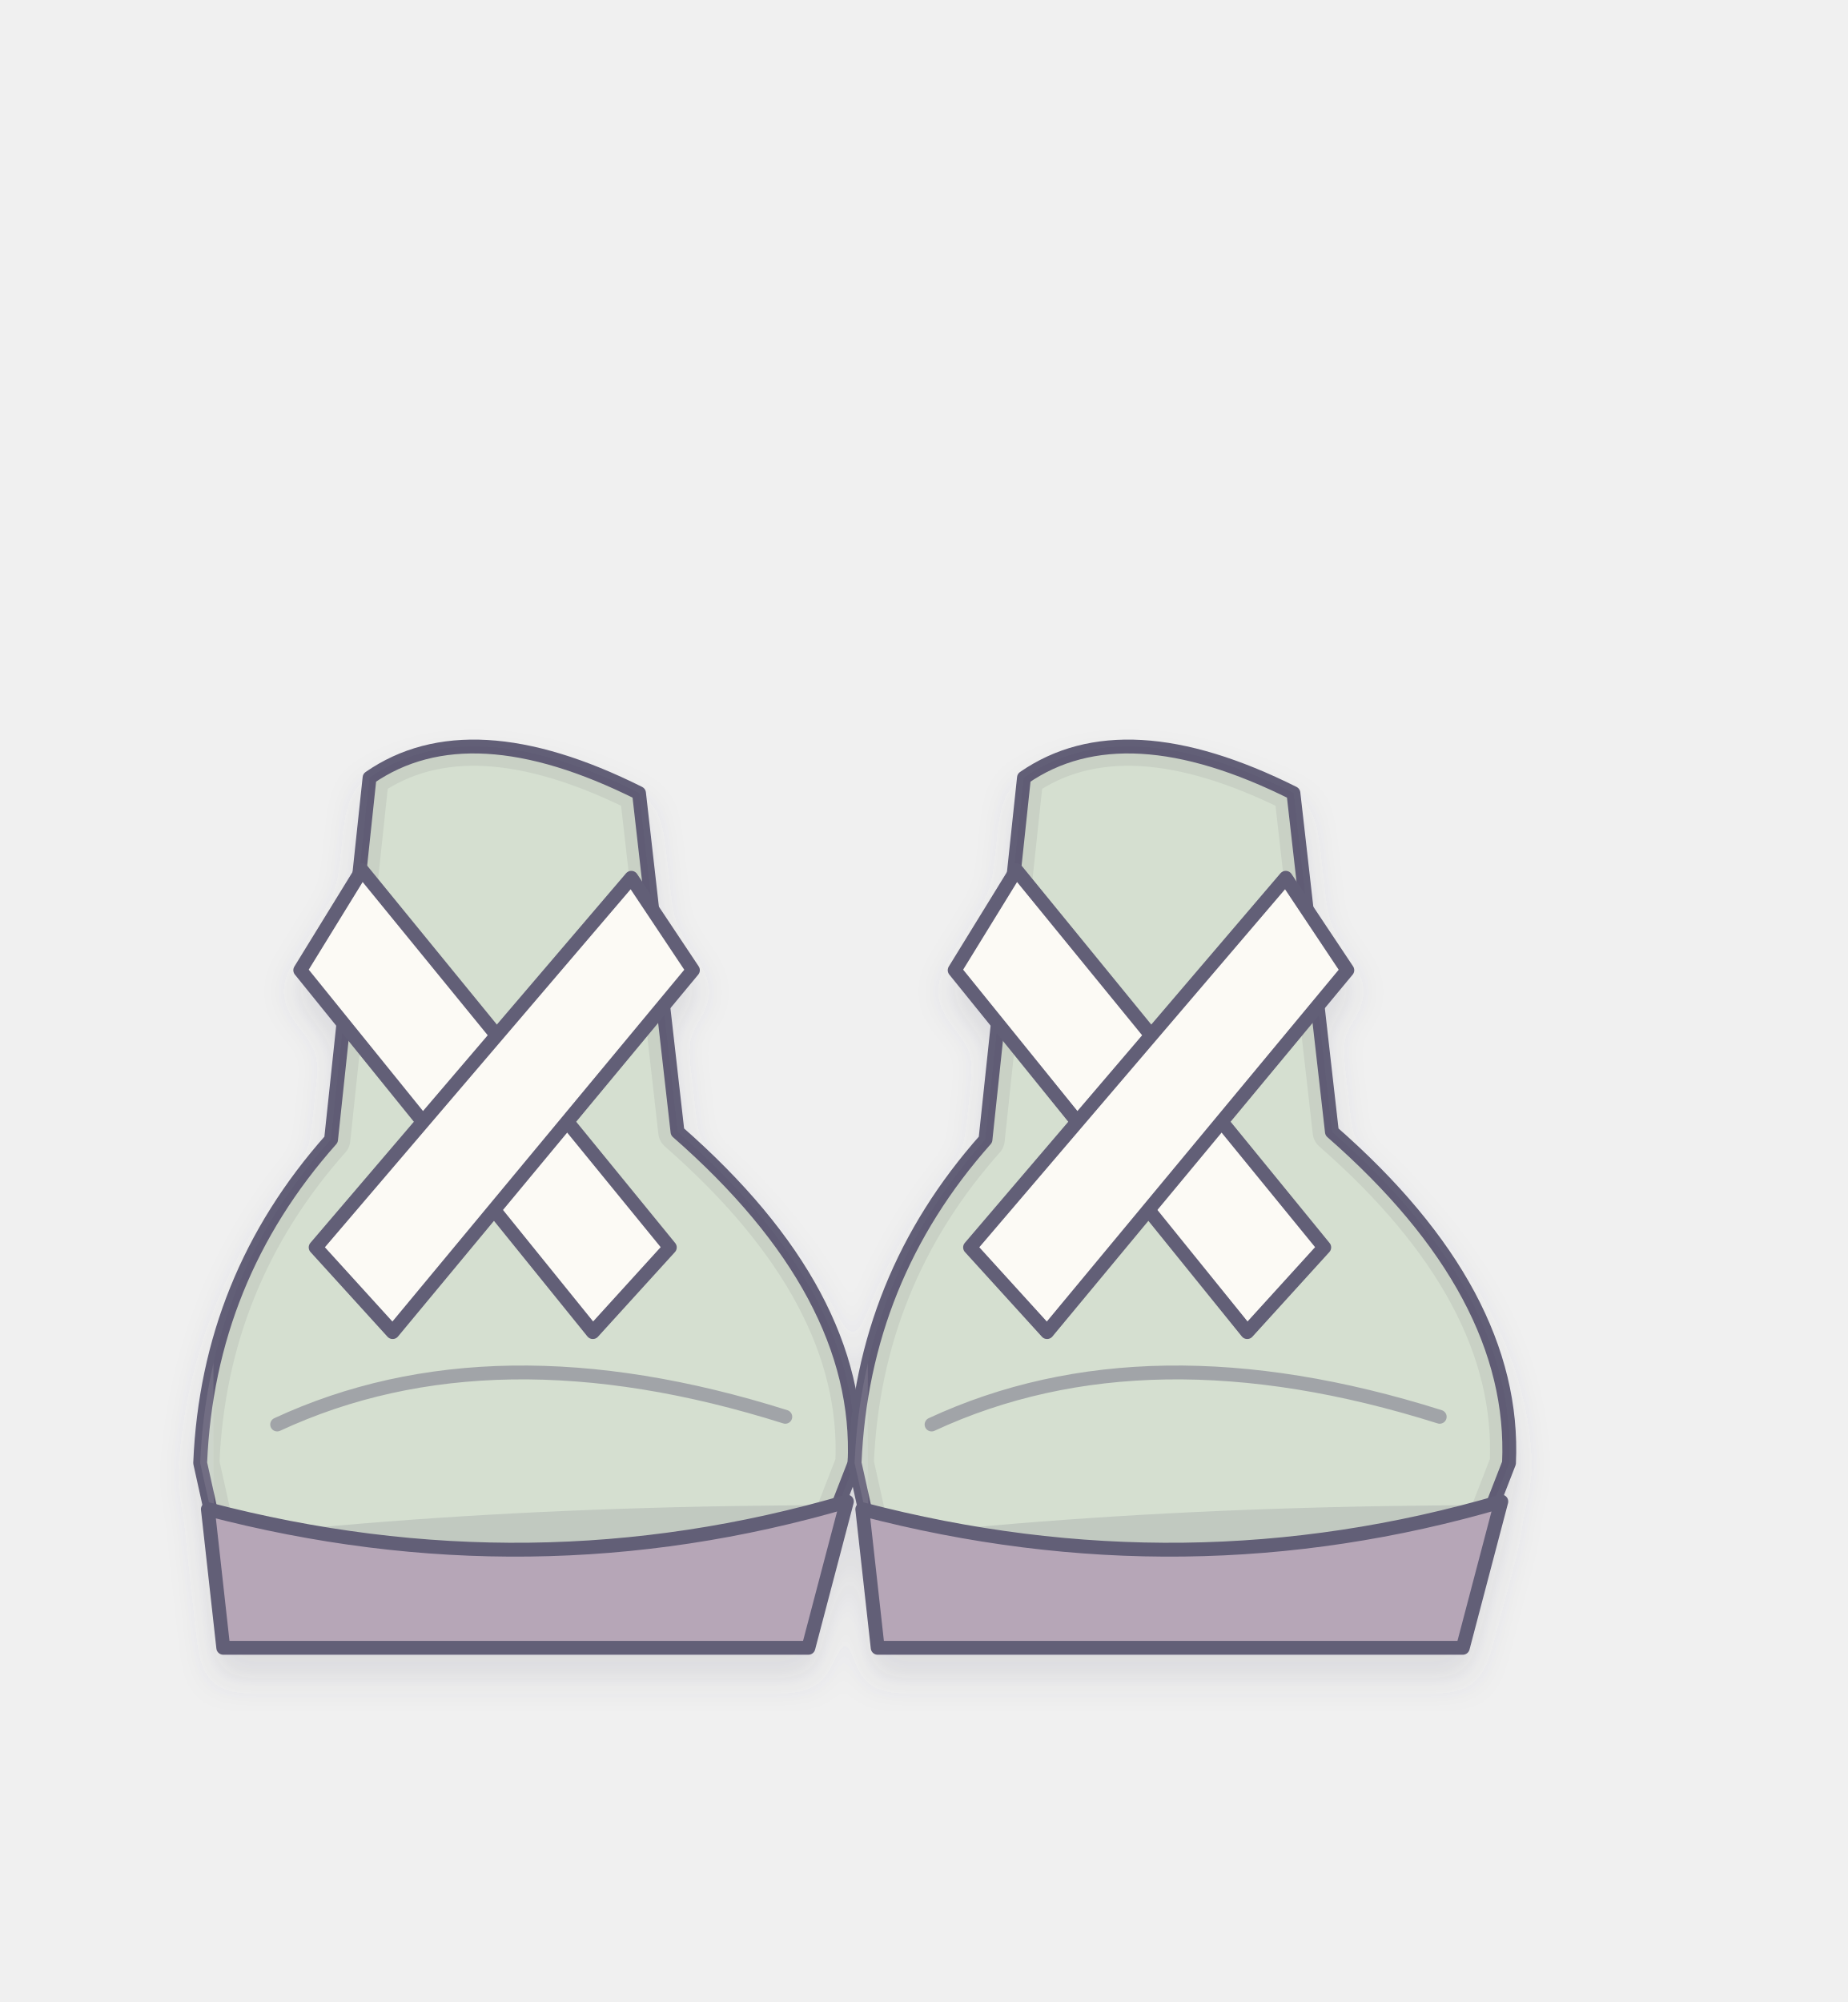
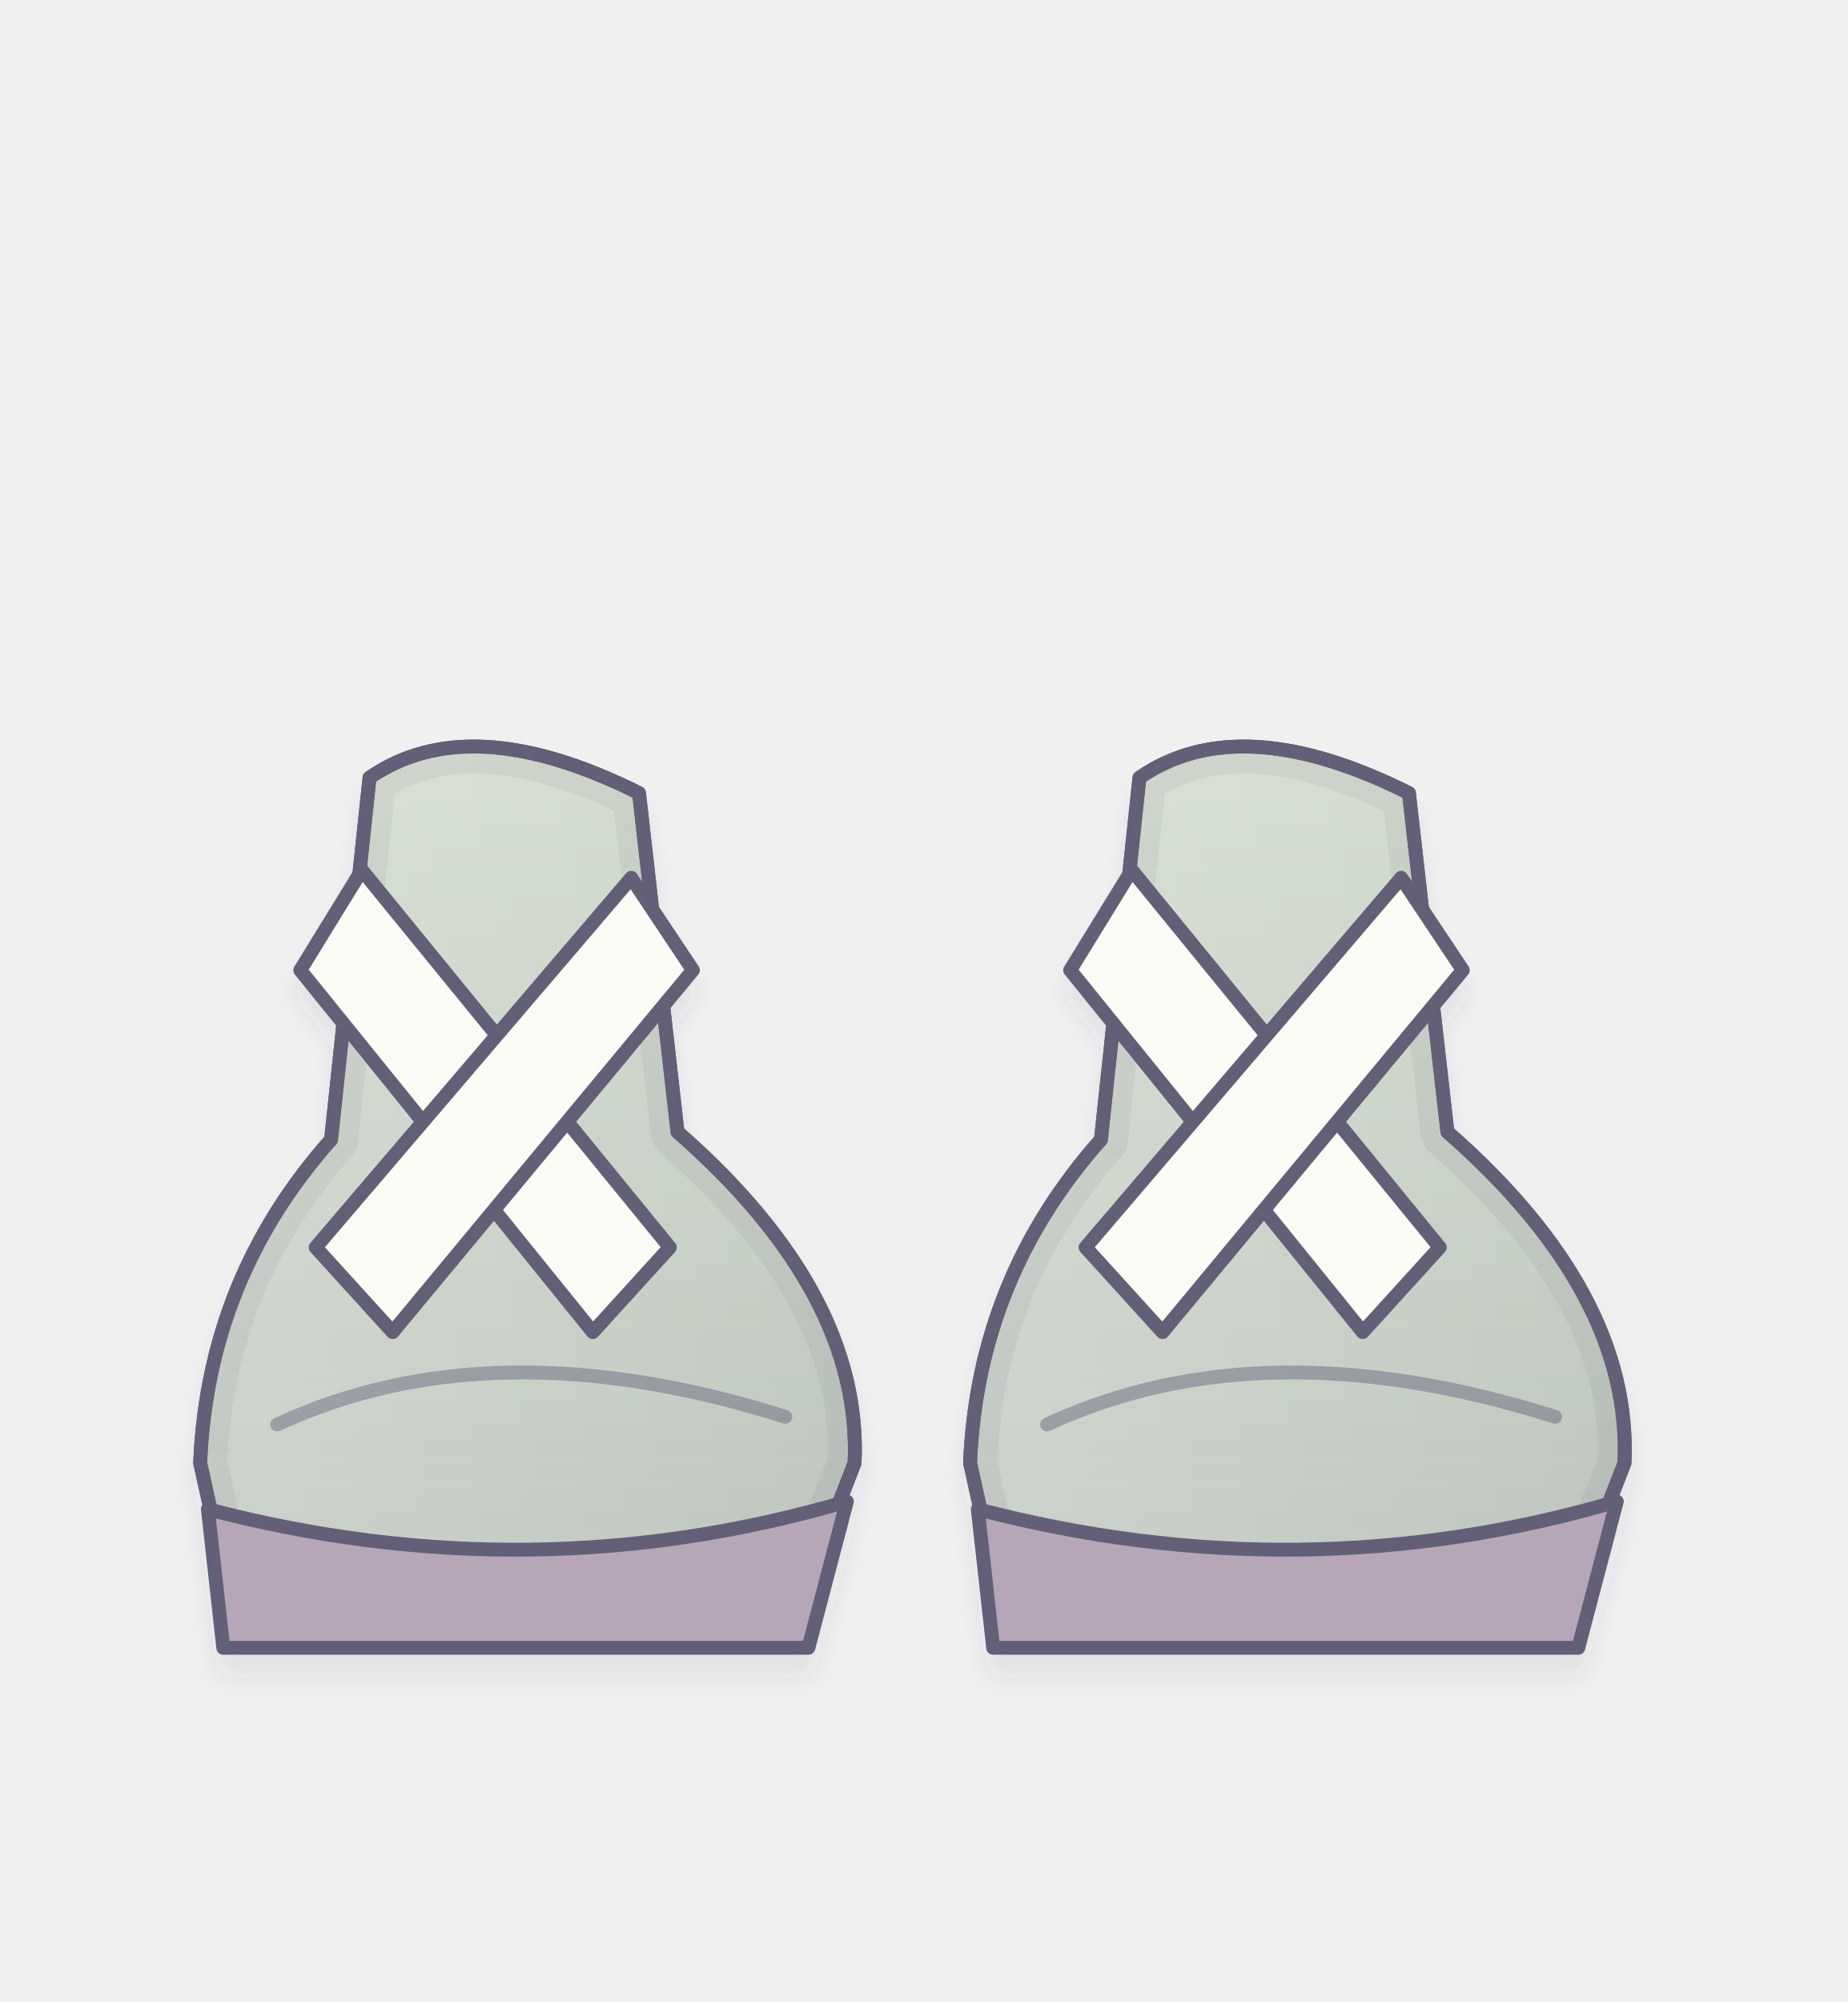
<svg xmlns="http://www.w3.org/2000/svg" viewBox="0 0 240 260">
  <defs>
+     <linearGradient id="cel-fall" gradientUnits="userSpaceOnUse" x1="0" y1="70" x2="0" y2="222">
+       <stop offset="0" stop-color="#55506D" stop-opacity="0" />
+       <stop offset="1" stop-color="#55506D" stop-opacity=".2" />
+     </linearGradient>
+     <linearGradient id="cel-side" gradientUnits="userSpaceOnUse" x1="104" y1="0" x2="196" y2="0">
+       <stop offset="0" stop-color="#55506D" stop-opacity="0" />
+       <stop offset="1" stop-color="#55506D" stop-opacity=".17" />
+     </linearGradient>
+     <linearGradient id="cel-top" gradientUnits="userSpaceOnUse" x1="0" y1="30" x2="0" y2="108">
+       <stop offset="0" stop-color="#FFFFFF" stop-opacity=".28" />
+       <stop offset="1" stop-color="#FFFFFF" stop-opacity="0" />
+     </linearGradient>
+     <linearGradient id="cel-left" gradientUnits="userSpaceOnUse" x1="36" y1="0" x2="112" y2="0">
+       <stop offset="0" stop-color="#FFFFFF" stop-opacity=".18" />
+       <stop offset="1" stop-color="#FFFFFF" stop-opacity="0" />
+     </linearGradient>
    <filter id="soft-shadow" x="-25%" y="-25%" width="150%" height="150%">
-       <feDropShadow dx="0" dy="3" stdDeviation="2.2" flood-color="#55506D" flood-opacity=".14" />
+       <feDropShadow dx="0" dy="3" stdDeviation="1.4" flood-color="#55506D" flood-opacity=".08" />
    </filter>
  </defs>
  <g filter="url(#soft-shadow)" stroke="#625E77" stroke-width="1.8" stroke-linecap="round" stroke-linejoin="round">
+     <g data-garment-layer="lining-back">
+       <g transform="translate(100 0)">
+         <path d="M48 101Q61 92 83 103L88 147Q112 168 111 190L104 208H30L26 190Q27 166 43 148Z" fill="#D5DFD0" />
+         <defs>
+           <clipPath id="cel-2">
+             <path d="M48 101Q61 92 83 103L88 147Q112 168 111 190L104 208H30L26 190Q27 166 43 148Z" />
+           </clipPath>
+         </defs>
+         <g clip-path="url(#cel-2)" stroke="none">
+           <rect width="240" height="260" fill="url(#cel-fall)" />
+           <rect width="240" height="260" fill="url(#cel-side)" />
+           <rect width="240" height="260" fill="url(#cel-top)" />
+           <rect width="240" height="260" fill="url(#cel-left)" />
+           <path d="M48 101Q61 92 83 103L88 147Q112 168 111 190L104 208H30L26 190Q27 166 43 148Z" fill="none" stroke="#4A4356" stroke-width="7" opacity=".07" />
+           <path d="M218 0H240V260H218Z" fill="#FFFFFF" opacity=".10" />
+         </g>
+       </g>
+     </g>
+     <g data-garment-layer="lining-back">
+       <g transform="translate(0 0)">
+         <path d="M48 101Q61 92 83 103L88 147Q112 168 111 190L104 208H30L26 190Q27 166 43 148Z" fill="#D5DFD0" />
+         <defs>
+           <clipPath id="cel-1">
+             <path d="M48 101Q61 92 83 103L88 147Q112 168 111 190L104 208H30L26 190Q27 166 43 148Z" />
+           </clipPath>
+         </defs>
+         <g clip-path="url(#cel-1)" stroke="none">
+           <rect width="240" height="260" fill="url(#cel-fall)" />
+           <rect width="240" height="260" fill="url(#cel-side)" />
+           <rect width="240" height="260" fill="url(#cel-top)" />
+           <rect width="240" height="260" fill="url(#cel-left)" />
+           <path d="M48 101Q61 92 83 103L88 147Q112 168 111 190L104 208H30L26 190Q27 166 43 148Z" fill="none" stroke="#4A4356" stroke-width="7" opacity=".07" />
+           <path d="M218 0H240V260H218Z" fill="#FFFFFF" opacity=".10" />
+         </g>
+       </g>
+     </g>
    <g transform="translate(0,0)">
-       <path d="M48 101Q61 92 83 103L88 147Q112 168 111 190L104 208H30L26 190Q27 166 43 148Z" fill="#D5DFD0" />
-       <defs>
-         <clipPath id="cel-1">
-           <path d="M48 101Q61 92 83 103L88 147Q112 168 111 190L104 208H30L26 190Q27 166 43 148Z" />
-         </clipPath>
-       </defs>
-       <g clip-path="url(#cel-1)" stroke="none">
-         <path d="M0 204Q85 188 240 202V260H0Z" fill="#55506D" opacity=".16" />
-         <path d="M179 0H240V260H170Q204 140 179 0Z" fill="#55506D" opacity=".12" />
-         <path d="M0 0H240V66Q116 43 0 95Z" fill="#FFFFFF" opacity=".34" />
-         <path d="M0 0H42Q22 120 30 260H0Z" fill="#FFFFFF" opacity=".12" />
-         <path d="M48 101Q61 92 83 103L88 147Q112 168 111 190L104 208H30L26 190Q27 166 43 148Z" fill="none" stroke="#4A4356" stroke-width="5" opacity=".09" />
-         <path d="M214 0H240V260H214Z" fill="#FFFFFF" opacity=".15" />
-       </g>
+       <path d="M48 101Q61 92 83 103L88 147Q112 168 111 190L104 208H30L26 190Q27 166 43 148Z" fill="none" />
      <path d="M27 196Q69 207 110 195L105 214H29Z" fill="#B6A6B7" />
      <path d="M47 113 87 162 77 173 39 126Z" fill="#FCFAF5" />
      <path d="M82 114 41 162 51 173 90 126Z" fill="#FCFAF5" />
      <path d="M36 185Q64 172 102 184" fill="none" opacity=".45" />
    </g>
-     <g transform="translate(85,0)">
-       <path d="M48 101Q61 92 83 103L88 147Q112 168 111 190L104 208H30L26 190Q27 166 43 148Z" fill="#D5DFD0" />
-       <defs>
-         <clipPath id="cel-2">
-           <path d="M48 101Q61 92 83 103L88 147Q112 168 111 190L104 208H30L26 190Q27 166 43 148Z" />
-         </clipPath>
-       </defs>
-       <g clip-path="url(#cel-2)" stroke="none">
-         <path d="M0 204Q85 188 240 202V260H0Z" fill="#55506D" opacity=".16" />
-         <path d="M179 0H240V260H170Q204 140 179 0Z" fill="#55506D" opacity=".12" />
-         <path d="M0 0H240V66Q116 43 0 95Z" fill="#FFFFFF" opacity=".34" />
-         <path d="M0 0H42Q22 120 30 260H0Z" fill="#FFFFFF" opacity=".12" />
-         <path d="M48 101Q61 92 83 103L88 147Q112 168 111 190L104 208H30L26 190Q27 166 43 148Z" fill="none" stroke="#4A4356" stroke-width="5" opacity=".09" />
-         <path d="M214 0H240V260H214Z" fill="#FFFFFF" opacity=".15" />
-       </g>
+     <g transform="translate(100,0)">
+       <path d="M48 101Q61 92 83 103L88 147Q112 168 111 190L104 208H30L26 190Q27 166 43 148Z" fill="none" />
      <path d="M27 196Q69 207 110 195L105 214H29Z" fill="#B6A6B7" />
      <path d="M47 113 87 162 77 173 39 126Z" fill="#FCFAF5" />
      <path d="M82 114 41 162 51 173 90 126Z" fill="#FCFAF5" />
      <path d="M36 185Q64 172 102 184" fill="none" opacity=".45" />
    </g>
  </g>
</svg>
